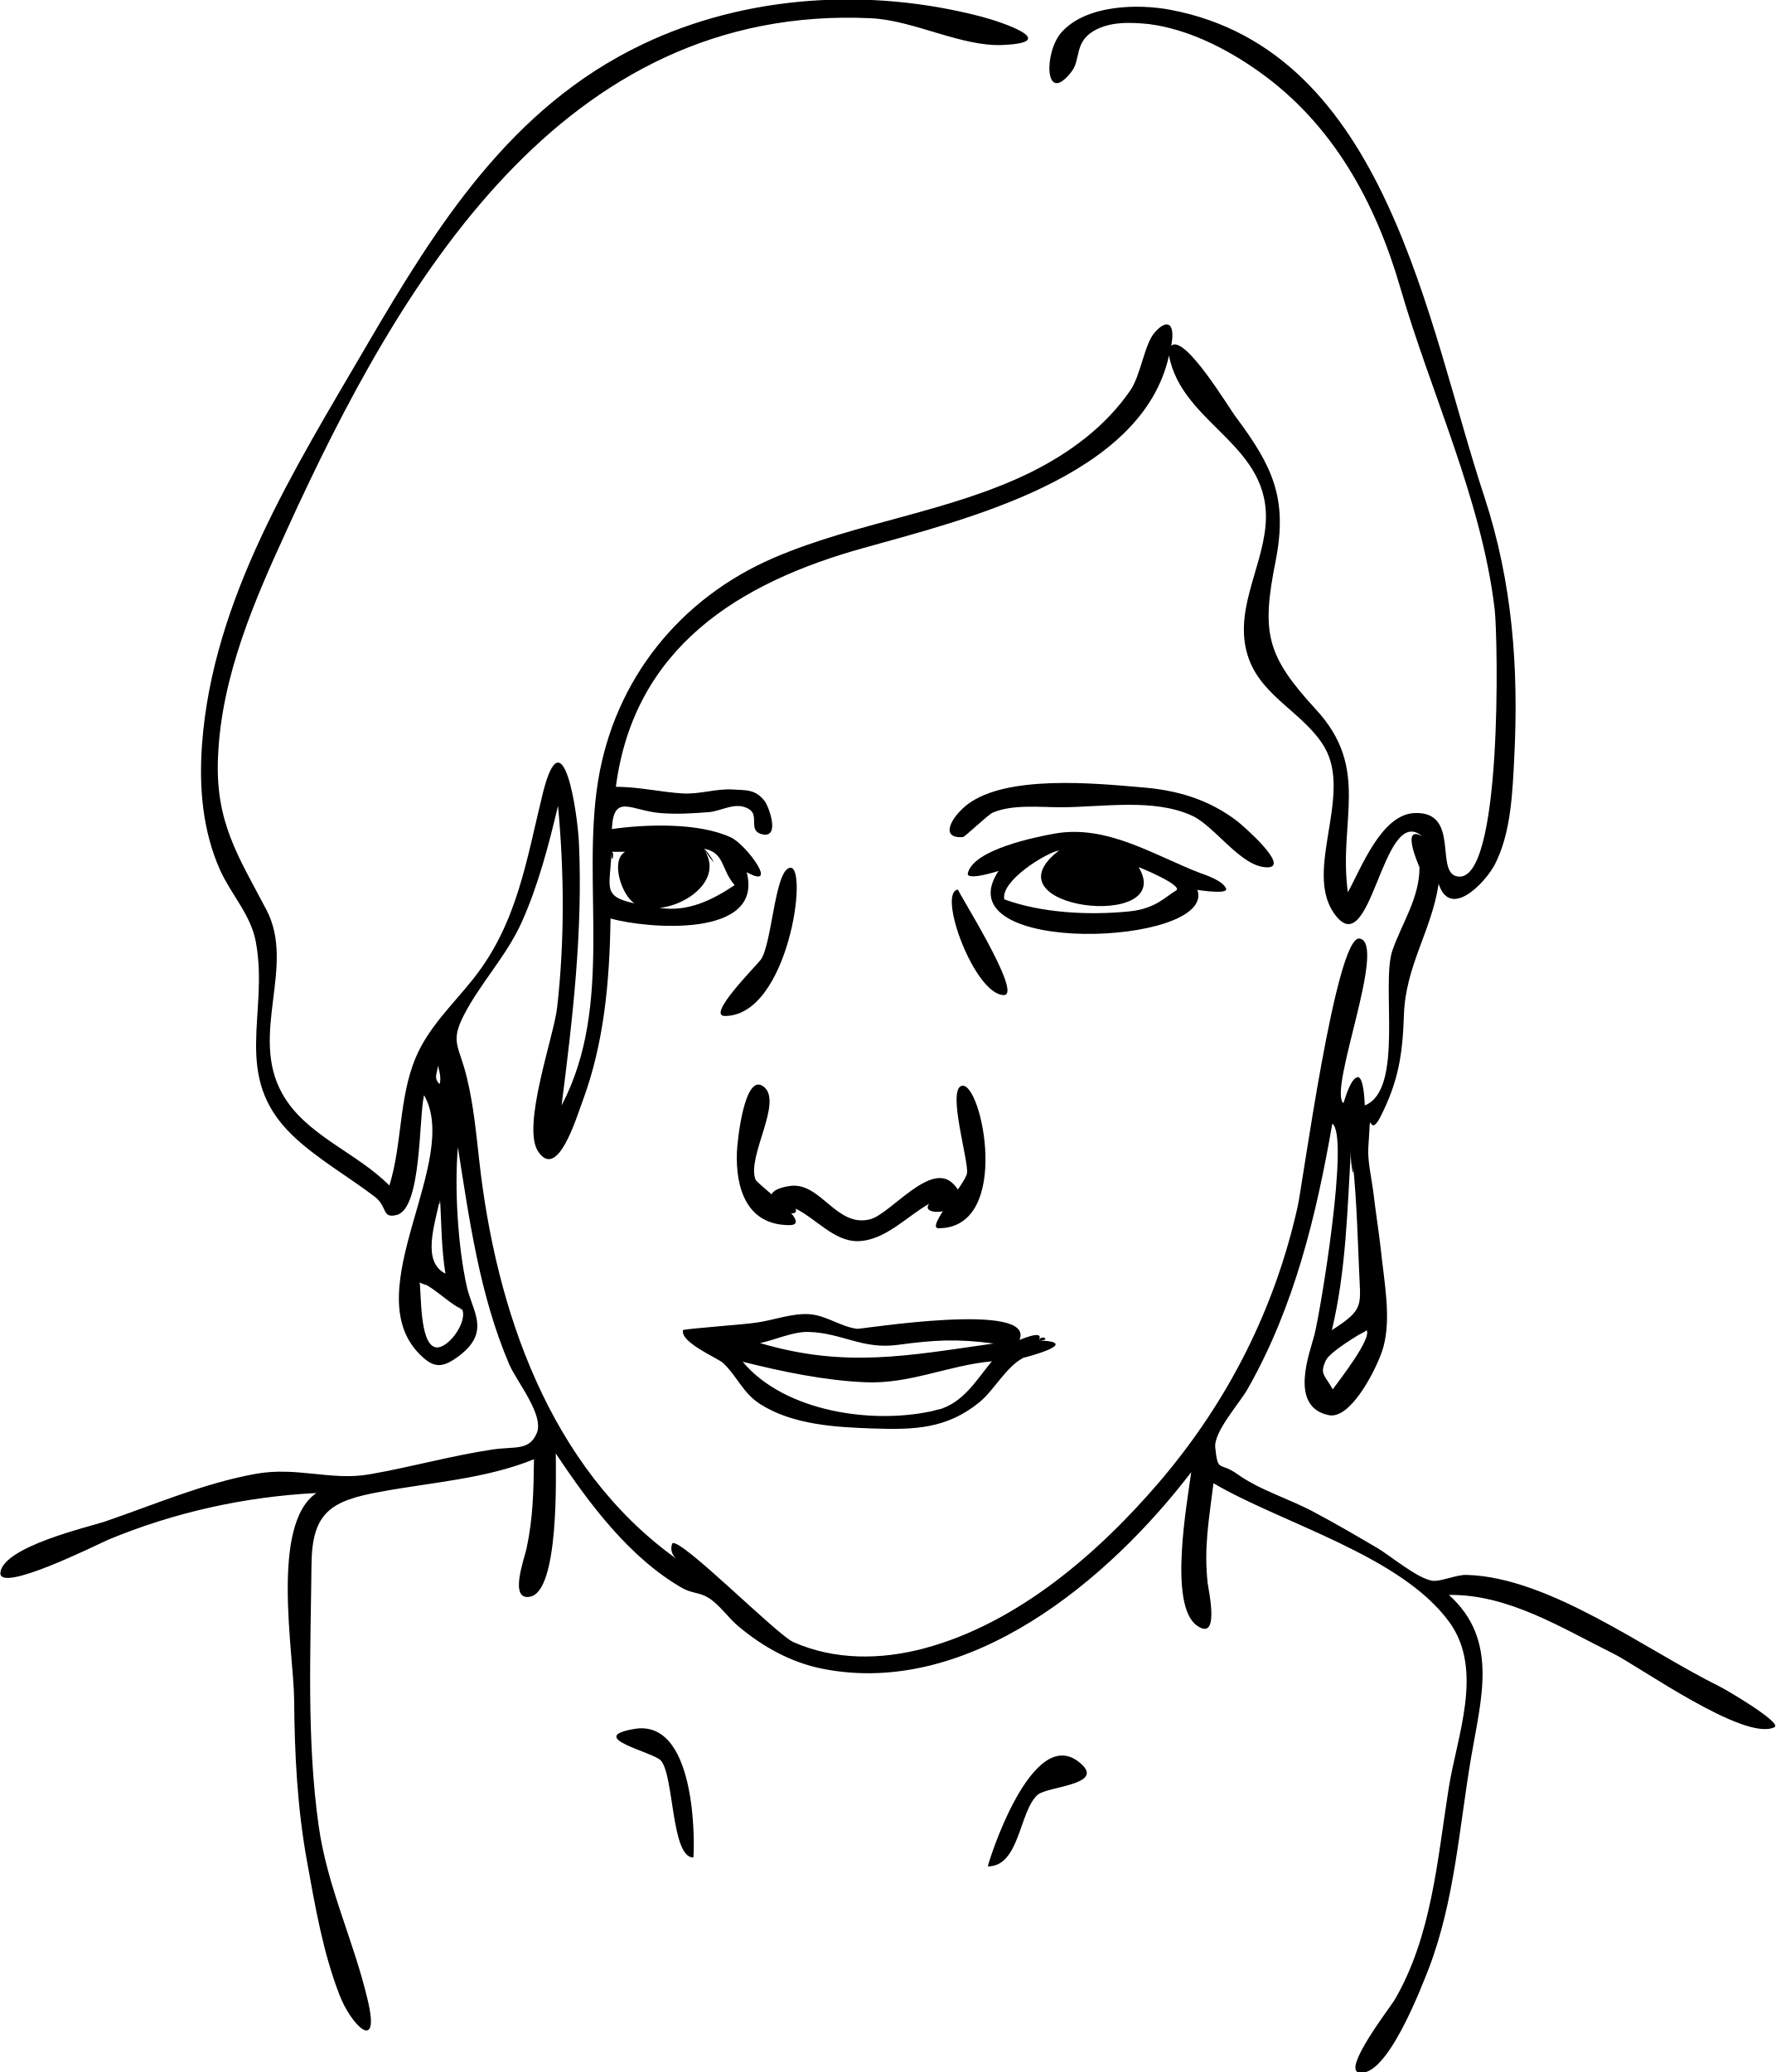
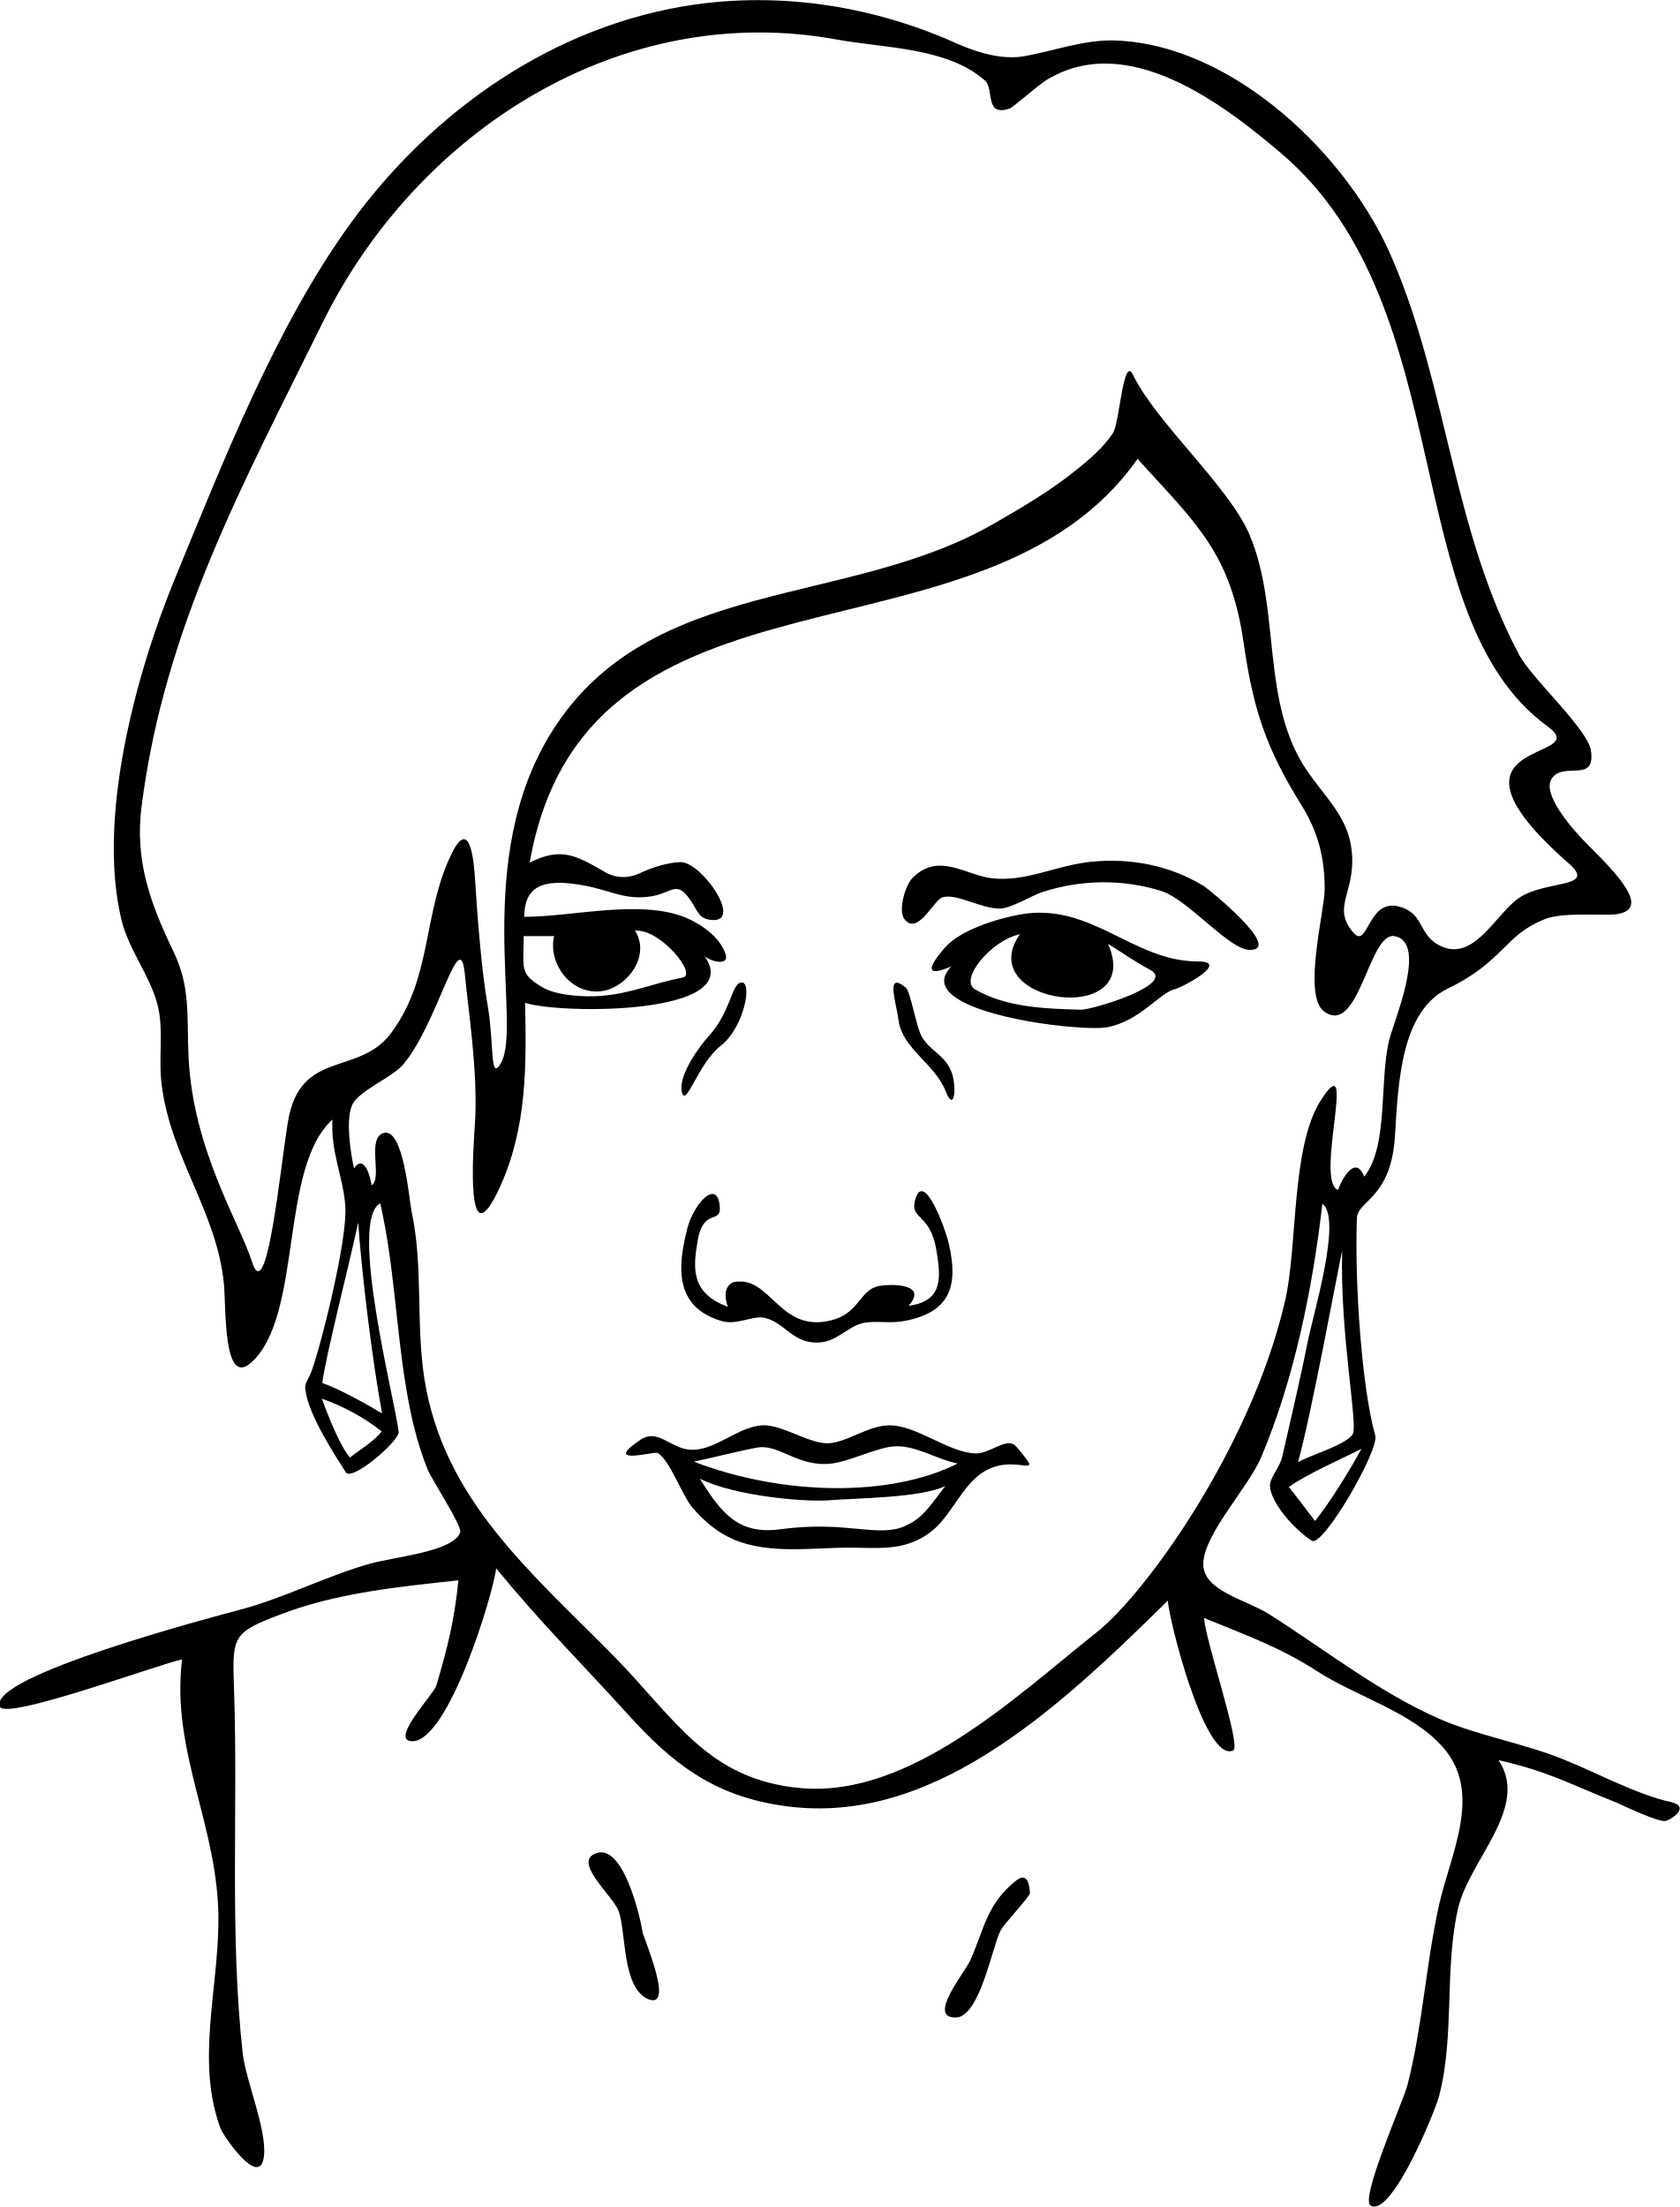
- <svg xmlns="http://www.w3.org/2000/svg" viewBox="0 0 399.1 465.6">
-   <path d="M284.8 194.9c-5.9 0-11.7-9.2-16.9-11.6-8.7-4-20.2-1.9-29.5-1.9-4.8 0-10.8-.7-15.3 1.2-1 .4-6.3 5.5-6.7 5.5-5.3.4-2.7-4.5 1.1-7.4 8.8-6.6 28.5-4.7 38.8-3.8 8.1.6 15.3 2.7 21.7 7.6 1.2.9 12.1 10.4 6.8 10.4z" />
-   <path d="M386.3 378.9c-16.4-8.1-38.1-24.5-56.7-25-2.3-.1-5.9 1.6-7.8 1.3-3.4-.6-9.2-5.5-12.2-7.3-4.6-2.7-9.2-5.4-13.9-7.9-5.6-3.1-12.6-5.1-17.7-8.8-4-2.8-4.3-.2-4.9-5.9-.4-3.6 5.6-10.1 7.4-13.4 10.4-18.4 15.3-38.7 18.9-59.4 3.9 2.6-2.6 41.8-4 47.4-.9 3.7-6 16.2 3.2 18.1 5.2 1.1 11.3-11.5 12.3-15.4 1.8-6.6.1-14.9-.6-21.9-.5-4.3-1.2-8.7-1.7-13-.4-3.1-1.3-6.8-1.1-9.9.7-11.1-.2-1.2 2.7-6.8 4-7.9 5-13.8 5.3-23 .4-11.1 6.2-18.8 7.8-29.4 2.6 8.1 10.5-.3 12.6-4.3 3.7-7.1 4-16.4 4.4-24.2 1-20.1-.4-39.1-6.7-58.4C320.7 72.9 311.8 11.4 263 2.2c-7.4-1.4-18.9-1.1-24.4 5-4.1 4.5-3.9 16.8 2.2 8.9 2.1-2.7.6-6.5 4.9-9.1 3.7-2.2 8.3-2 12.4-1.6 8.8 1.1 17.5 5.5 24.7 10.6 16.7 11.8 26.3 29.4 31.9 48.7 6.9 23.8 18.3 47.6 21.2 72.3.7 5.9 1.9 62.6-8.6 59.9-4.8-1.2.8-14.6-9.4-14.2-7.5.3-12 12.4-15 17.8-2.2-16 5.2-27.7-7.2-41.1-11.1-12.1-12.3-17.1-9-33.5 2.7-13.9-.7-21.1-8.9-32.1-1.5-1.9-11.6-18.9-14.6-16.1 1-5.1-.9-6.2-3.7-3-2.3 2.6-3.1 9.4-5.4 12.9-5.6 8.2-13.6 14.1-22.4 18.5-18.3 9-39 11.2-57.7 19.2-21.2 9.1-35.9 27.4-39.6 50.2-3.8 23.6 3.7 50.3-8.2 72.9 2.5-19.6 4.8-39.2 3.9-59-.3-6.7-3.6-29.2-8.1-11.2-3.7 15-5.7 29.2-15.6 41.7-4.6 5.8-10.1 10.9-13 17.8-3.8 9.1-3 19.4-5.9 28.7-7.4-7.5-18.9-11.3-24.1-20.7-7.4-13.3 3.1-28.5-3.5-41.2-6.4-12.2-11.6-19.8-10.9-34.6.8-18 8.1-34.8 15.5-50.9C89.8 63.5 126.3.8 195.8 4.1c9.7.5 20.4 6.5 29.7 6 12.9-.6-.1-5.1-5.1-6.4-25-6.5-52.7-4.9-76.1 6.3-29.5 14.1-46.1 40.6-62 67.8-16.1 27.6-34.5 56.7-36.9 89.5-.7 9.6.1 19.4 4.1 28.3 2.5 5.5 6.9 10 8 16.1 3 16.1-5.6 30.1 8.2 43.4 5.4 5.2 12.6 9.3 18.5 13.8 3 2.3 1.5 5 5 4.1 5.6-1.5 4.9-22 6.1-26.9 8.4 14.7-15.1 43.8-1.1 58.1 3.3 3.4 5.3 3.3 9.2.3 6.9-5.4 2.7-9.9 1.5-15.4-2-9-2.8-22.1-2-31.3 2.6 16.5 4.9 33.2 11.5 48.7 1.7 4 8 11.5 6.2 15.6-1.7 3.9-4.7 2.9-9.8 3.6-9.4 1.4-18.5 4-27.8 5.6-8.6 1.5-16.3-1.8-25.6-.1-11.6 2.1-22.7 6.9-33.8 10.7C20 343.1.9 347.5.1 353.3c-.7 5 21.7-6.2 24.2-7.3 14.9-6.2 30.9-9.7 46.8-10.5-10.4 7.1-5.1 35.8-5 46.4.1 12.3.7 24.3 2.9 36.4 1.8 10 3.6 20.5 7.3 30 2.6 6.8 9.3 13.4 6.3 1-3.1-13.2-9.1-25.4-11-39.1-2.7-19.2-1.8-39.3-1.6-58.6.1-11.9 4.5-14.4 15.6-16.4 11.3-2.1 23.7-2.9 34.4-7.3-.1 7.3-.2 13.2-1.7 20.2-.6 2.5-3.9 11.6.8 10.7 6.6-1.2 5.8-27.4 5.8-32.2 7.5 11.3 16.6 23.5 28.5 30.3 2.2 1.2 3.9.9 5.9 2.2 2.5 1.6 4.4 4.5 6.7 6.4 5.5 4.6 11.8 8.1 18.9 9.5 32.9 6.5 64.4-20.1 82.8-44.2-.9 6.9-5.2 29.9 1.3 34.5 5.1 3.6 2.7-7.4 2.4-9.5-.9-8.1.3-14.4 1.3-22.5 15.5 9.1 42.1 16.2 53 31.2 7.9 10.9 1.6 25.8-.2 37.7-2.5 15.9-3.8 33-12.1 47.2-1.1 1.8-11.6 15.4-8.1 16.3 6.3 1.5 14.1-19.1 15.8-23.4 5.8-15.2 6.8-31.5 9.5-47.4 2.2-13.1 6.3-26.4-5-36.5 13.3-.2 25.3 7.4 37 13.2 5.8 2.9 29.6 19.9 36.2 16.5 1.7-1-11-8.5-12.5-9.2-10.5-5.2 1.2.6 0 0zM303.6 258c1.2 8.9 1.4 17.9 1.8 26.9.3 8.5 1.4 9.2-6.1 14 3.2-13.3 3.5-27.3 4.3-40.9 1.3 9.7-.3 4.5 0 0zm3.5 40.9c1.3 1.8-6.3 11.5-7.6 13.3-1.9-3.4-3-3.4-1.5-6.6 1.1-2 7.4-5.7 9.1-6.7.1.2-3.9 2.2 0 0zM137.4 191.4h3.1c-3.4 1.9-.8 9.8 2.1 11.6-7.5-1.6-5.4-3.7-5.2-11.6.9 0-.1 3.6 0 0zM98 238.1c-.5-.8 1.5 3.2.8 5.5-2-1.8.5-3.4-.8-5.5 0 0 .7 1.1 0 0zm.9 31.3c.3 5.6.3 11.2 1.2 16.8-5.3-2.7-2.5-10.7-1.2-16.8.1 1.7-.3 1.5 0 0zm4.9 24.7c1.5 2.9-3.4 9.5-6.1 8.6-3.4-1.1-3-11.9-3.4-14.6 0 .3 3.2 1.2 1 .4 2.1.8 6.8 5.3 8.5 5.6.1.4-.9-.2 0 0zm157 38.6c-13.8 16.2-32.1 32.1-53.1 37.7-9.7 2.6-20.1 2.7-29.4-1.4-3.7-1.6-25.3-23.5-27.2-22.2-.5 1.2-.2 2.4.8 3.4-28.5-20.5-40.5-56-44.2-89.4-.7-6.2-1.3-12.6-2.8-18.7-1.7-7.1-3.8-7.8-.7-13.9 3.8-7.4 9.6-13.3 13.1-21.1 3.7-8.3 6-17.2 8.1-26 1.4 14.9 1.5 30.4-.2 45.3-.7 6.4-8 26.6-4.3 32.3 4.4 6.7 8.6-7.5 10-11.2 4.9-13.2 6.1-27.1 6.3-41.1 8.2 2.3 34.5 4.5 30.6-10.4 7.5 4.1-.1-6.2-3.5-7.8-7.2-3.4-19.2-3-26.8-1.9.4-8.1 4.2-4.2 10.8-3.6 3.9.3 7.1.1 10.9-.2 3-.2 6.1-2.5 9.1-.7 2.5 1.5-.4 5 3.1 5.7 4 .8 1.3-6.4.5-7.4-2.1-2.8-4.2-2.5-7.4-2.7-3.5-.2-7.3 1.1-11 .9-5-.3-10-1.5-15.1-1.5 4.1-31.3 27.6-45.9 55.8-53.7 22.4-6.3 62.5-15.8 68.5-43.2 3 15.7 23.3 20 21.7 38.2-.9 10.1-7.5 19.8-3.7 30.1 3.2 8.6 12.6 12.2 17 19.8 6.2 10.8-4.6 27.4 2 37.1 8.5 12.4 10.8-24.8 19.9-17.2-5-2.7-.6 6.9-.6 7 0 6.9-3.9 12.4-6.1 18.7-2.6 7.7 2.7 31.3-6.2 34.8 0 1.2 0-7.1-1.8-6.3-1.5.6-2.6 4.7-3 5.8-3.5-3 10-36.1 3.6-37-5.3-.7-12.8 55.6-13.9 60.3-5.1 22.8-15.5 43.5-30.8 61.5-18.8 22.2 12.3-14.5 0 0zm-102.7-142c4.8.8 3.9 4.7 7 8.2-5.1 3.4-10.6 6.1-16.9 5.1 6.1-.5 14.6-6.5 9.9-13.3.9.2 4.5 6.5 0 0z" />
-   <path d="M296.3 307.1c1 1.4.7-.6 0 0zm-133.4-78.8c-4.3 0 7.2-11.4 8.1-12.7 2.5-3.6 3.1-20 6.5-20.6 4.3-.8-.3 33.3-14.6 33.3zm106.6-32.2c-10.5-4.1-20.8-10.8-32.4-8.8-4.5.8-18.3 3.6-19.6 8.9-.5 2 7.9-.8 6.9-.5-12.9 19.4 48.9 16.9 44.7 4.3-2.6-.5 7.3 1.4 6.4-.4-.8-1.7-4.3-2.9-6-3.5-5.6-2.2.1 0 0 0zm-5.2 4c-2.4 1.4-4.6 4.1-10.5 4.7-9 .9-19.6.4-28.1-2.7-.9-4.1 9.2-10.4 12.3-11-17.2 13.2 26.5 18.2 17.9 3.8-.4-.3 10.2 4.1 8.4 5.2 2.2-1.3-.1 0 0 0zm-30.9 101.1c1.6-2.8-4.9.2-4.3-.1 3.7-8.8-35.5-2.4-36.5-2.5-3.8-.5-7-3.1-10.9-3.3-3.8-.2-8 1.4-11.7 1.9-2.3.4-16.4 1.4-16.5 1.7-.7 2.7 7.6 6.2 8.9 7.3 3.2 2.9 4.4 6.7 8.4 9.3 7.4 4.7 17 5.2 25.4 5.5 9.3.3 16.5.1 23.9-5.9 3.4-2.8 6-8 9.9-10 .2 0 13.6-3.5 3.4-3.9.8-1.5 3 .1 0 0zm-51.7-1.9c7.5.2 12.1 4 20.1 2.9 8.2-1.1 13.2-1.4 21.5-.3-19.1 2.7-33.3 5.6-52.5-.1 3.4-.7 7.4-2.6 10.9-2.5 4.9.1-2.6-.1 0 0zm29 17.5c-13.9 3.5-34.3.6-43.8-10.8 8.8 2.2 18.3 4.2 27.4 4.6 10 .5 18.8-3.8 28.6-4.7-3.5 4.2-6.4 9.4-12.2 10.9-6.9 1.7 6.1-1.6 0 0zm-18.1-37.9c-5.2 0-9.4-5.2-13.8-7.3 1.2 3.7-12-3.5-1.3-5.1 6.9-1 10.4 9.4 18 7.5 4.7-1.2 13.7-13.3 18.8-7.9 6.1 6.3-8.1 7.9-5.5 4.4-5 2.8-10 8.4-16.2 8.4z" />
-   <path d="M177.4 275.3c-9.6 0-12.1-8.3-11.8-16.4.1-2.6 1.7-17.8 5.9-14.8 4.7 3.3-3.8 15.8-1.7 21 .7 1.3 13.2 10.2 7.6 10.2zm33.5.7c-2.9 0 5.9-9.8 6.4-12.3.5-2.6-4.5-18.7-1.2-19.7 4.5-1.3 11.5 32-5.2 32zm14.7-52.4c-6.6 0-15.1-23.2-10.3-23.7-.4 0 14.7 23.7 10.3 23.7zm-69.8 193.8c-5 0-4.3-18.5-7.3-21.8-1.7-1.9-17.2-5.2-5.9-7.1 14.7-2.4 13.4 28.9 13.2 28.9zm66.2 2c-.2 0 10-33.1 21-23 5.2 4.7-7.6 5-9.8 6.9-4.2 3.7-4 16.1-11.2 16.1z" />
+ <svg xmlns="http://www.w3.org/2000/svg" viewBox="0 0 365.3 480">
+   <path d="M363.6 392c-8.2-1.9-15.9-6.3-23.7-9.4-8.7-3.5-18.4-5.1-26.7-8.7-13.3-5.8-25.1-15.2-37.3-22.9-4.9-3.1-14.3-5-14.2-10.9.1-6.5 9.9-16.7 12.6-23.2 7.2-17 11.2-36.9 13.3-55.1 4.4 3.2-2.1 24.3-3.3 30.5-1.2 6.2-4 18.3-5.4 24.4-.6 2.6-2.8 4.7-2.7 6.5.2 3.8 5.5 9.6 9.1 11.9 2.4 1.5 14.7-19.7 13.8-22.9-2.9-10.2-4.5-32.8-4-47.2.1-4 7.5-4.2 8.3-18.1.7-11.5 1.3-27 11.5-31.9 12.3-6 12.2-11.6 21.1-15.1 3.8-1.5 11.4-.8 14.9-1 8.9-.7.5-9.1-5.6-15.2-3.9-3.9-10-11.2-7.8-14.4 2.6-3.8 9.6 1.2 8.5-6.1-.7-4.6-12.7-15.5-15.5-20.6-14.5-27-15.7-58.4-27.6-86.1-9.4-22.5-34.7-46.9-60.5-47.7-6.6-.2-13.3 2.3-19.5 3.4-7 1.3-14.6-2.7-17.7-4C188.1 1.1 169.4-1.6 151 1c-30.4 4.4-56.9 23-74.7 47.5-16.2 22.3-27.7 51.7-38.2 77.2-8.6 20.9-17 52.1-11.7 74.3 1.7 7 6.8 12.9 8.1 19.6 1 5 0 10.7.6 15.8 1.8 16.1 12 27.9 13.6 43.8.5 5.5-.2 22.9 6.1 17 11.1-10.4 5.9-42.2 17.5-52.7-.4 7.2 2.4 12.6 2.8 18.9.5 7-5.1 29.6-7.3 35.7-.8 2.2-1.6 2.6-1.4 4.1.7 5.8 7 15.1 8.8 18 1.3 2.1 11.7-6.8 11.5-8.8-.7-6.5-11-46-4-49.7 3 13.2 3.4 26.7 5.6 40 1 6.1 2.4 12.2 4.7 17.9.8 2 7.5 12.3 7.1 13.6-1.3 4.3-14.5 5.4-19.7 6.9-9.5 2.7-18.7 7.5-28.2 10C46.6 351.6-3 364.6 0 371.2c1.3 3 34.4-9.2 39.6-10.3-2.5 20.3 8.1 36.6 7.9 57.1-.1 15.1-4.9 30.7.5 45 .6 1.5 8.5 13.2 9.4 6 .7-5.7-3.9-16.4-4.6-22.3-2.9-26.1-1-53-1.9-79.2-.4-11.8-.5-12.4 10.7-16.6 12-4.5 25.2-5.8 38.1-7.2-.9 8.8-2.3 14.4-4.8 22.9-.6 1.9-10.1 11.8-5.4 12.1 8 .5 17.9-32.5 18.4-37.6 10.2 12.4 18 20 28.7 31.8 9.5 10.5 18.3 17.4 32.8 19.7 32.4 5.3 59.9-20.1 84.6-44.5 0 3.3 8 35.5 14.2 32.6 1.9-.9-6.3-24.6-6.3-28.8 9.2 3.8 16.4 6.3 24.6 11.6 8.5 5.5 20.6 8.8 27.4 16.6 8.6 9.9 1.6 23-.9 34.1-2.9 13-3.6 26.4-6.9 39.3-.9 3.5-10.4 24.8-8 26.2 4.6 2.6 14.1-20.7 14.9-23.9 3.4-13.1 1.1-27.6 4.1-40.7 2.4-10.6 15.7-22 8.8-32.3 11.2 2.6 15.2 5.1 25.8 9.3.9.4 9.4 4.5 10.7 3.9 1.5-.5 5-3.1 1.2-4-3.3-.8 1.2.2 0 0zm-71.7-120c-.5 18.3 3.5 37.9 2.3 39.9-1.3 2.3-9.3 4.6-11.9 6.1 2.9-10.3 8.8-42.5 9.6-46zm-11.6 51.4c4.1-2.9 11.3-6 15.8-8.3-2.5 4.6-6.8 11.6-10.1 15.7-.4-.5-4.2-5.6-5.7-7.4zM62.6 244.1c-1.7 10.5-4.6 40.5-7.8 30.3-2.7-8.5-12.9-24.4-13.8-44.7-.4-8.6.5-15-3.3-22.8-5.2-10.8-8.4-20-6.9-31.6 5-39.1 22.2-70.3 39.5-105.4C90.9 28.4 135.1 0 182 8.6c10.5 1.9 24 1.7 32.2 8.9 2.1 1.8-.2 8 5.4 6.1.7-.2 6.3-5.2 8-6.2 17.5-10.7 38.2 5 51.1 16C318 66.9 303.6 134 336.6 158c10.6 7.7-27.1 2 4.6 29.8 6.3 5.5-5.2 3.5-11 7.6-5.1 3.6-10 14.6-17.7 9.9-4.1-2.5-2.9-6.9-8.5-8.2-6.5-1.5-6.5 9.3-9.6 5.8-5.2-5.9 1.1-9.1-.6-19.1-1.1-6.4-5.6-10.5-9.2-15.7-10.6-14.9-5.9-35.3-12.8-51.7-4.4-10.5-20.4-24.5-25.4-34.9-2.1-4.3-2.9 10.3-4.3 12.6-2 3.1-5 5.7-7.9 8-5.5 4.5-11.8 8.2-17.9 11.7-31.8 18.5-74.8 11.3-96.2 45.2-17.6 27.9-6.5 63.7-11.1 72.1-2.5 4.5-1.5-3.9-2.9-12.2-1.4-7.8-2.3-19.9-2.8-27.9-.5-7.6-2-12.9-6-3.3-5.2 12.4-3.7 25.1-11.9 36.5-7 10.2-20.2 3.6-22.8 19.9zm68.6-28.6c5.5-1 10.3-7.8 6.9-13.1 5.6-.4 13.6 9.6 10.4 10.2-6.7 1.3-11.2 3.5-17.9 4-3.4.3-9.4-.1-12.3-1.7-5.5-3.1-4.4-4.2-4.4-11.3h6.6c-1.4 6.3 4.1 13.1 10.7 11.9 6.3-1.1-8.4 1.5 0 0zM70 304.2c4.6 1.6 9.2 4.1 13 7.1-1.5 2.1-4.9 4.1-6.9 5.7-2-2.3-4.5-8.4-6.1-12.8zm7.9-38.3c.8 11.4 3.1 30.3 5.2 41.5-3-1.8-9.6-5.5-13-6.6.7-5.8 5.7-25.1 7.8-34.9zm160.5 89.2C221 368.9 198 391 174.2 388.9c-20.2-1.8-27.3-15-40.5-28.5-18.1-18.4-37.2-34.1-41.4-60.5-1.9-12.3-.2-24.4-2.8-36.5-.5-2.3-1.7-18.1-6-17-3.9 1-.2 10-2.7 11.4-.1-1.3-1.5-7.1-3.8-3.7-.8-3.4-1.9-11-.3-14 1.6-3 8.5-5.7 11-8.6 7.6-9 12.3-30.9 13.4-19.6.7 7.5 2.9 21.4 2.2 32.4-.4 5.8-2.2 30.7 5.5 13.7 5.8-12.8 5.7-26.2 5.4-39.9 7.4 2.5 48.3 2.8 39-10.2.9 1 5.5 2.5 4.6-.4-1.2-3.7-5.3-6.5-8.6-7.9-9.9-4.1-24.6-.2-35.2-.2.1-6.3 3.5-8.6 13.1-6.8 5.9 1.1 8.9 3.3 14.8 2.3 4.4-.8 5.3-3.6 8.4 1.1 1.5 2.2 1.7 4 4.8 4.1 6.2.2-2.2-12.2-6.9-12.6-2.8 0-6.5 1.2-9 2.4-2.1 1-5 1.4-7.9-.4-6.1-3.5-9.3-5.3-16.1-1.9 12.3-70.1 98.5-39.8 132.2-87.8 12.8 14.1 20.3 20.5 23.1 40.2 2.1 14.6 5 23 12.6 35.2 3.6 5.8 5 11.4 5 18.2 0 4.7-4.9 23.2-.1 26.6 7.6 5.5 9.7-17.4 15.3-16.4 6.8 1.2.7 16.4-.8 21.3-2.8 8.8-.2 24-5.8 31-2.1-5.3-5.3 1.6-5.7 2.9-5.2-1.9 4.5-32.4-3.8-19.4-6.5 10.3-4.9 31.9-7.8 43.9-7.5 31.9-30.5 63.6-41 71.8z" />
+   <path d="M271.8 206.6c7.4 0-8.9-13.2-10-13.9-7.4-4.5-15.8-6.1-24.3-5.3-8 .8-14.3 4.5-21.9 3.6-5.6-.7-11.5-5.7-17.1-.1-1.7 1.7-3.2 7.2-1.8 9 2.8 3.7 6.3-4 8.2-4.7 2.9-1.1 8.8 2.6 12.7 2.4 2.4-.1 7-2.9 9.1-3.6 8.4-2.7 17.6-2.9 26.2-.1 5.8 2.1 14.5 12.7 18.9 12.7zm-115 20.8c5.1-4 7-14.3 4.3-13.7-2.1.5-2.1 6.3-7 11.7-1.6 1.7-6.7 8.4-5.8 12.1.9 3.6 3.4-6.1 8.5-10.1z" />
+   <path d="M260.5 209.1c-14.2 0-23.2-13-38.7-10.2-4.9.9-12.9 3.3-16.3 7.2-1.1 1.3-6.6 7.5 1.4 4.1-9.6 9.8 27.9 14.4 34 13.2 7-1.4 11.2-7.3 14.4-8.2 1.4-.2 12.6-6.1 5.2-6.1zm-10.4 1.8c6.1 3.2-12.9 8.8-15 8.7-7.7-.2-16.3-.5-23-4.4-3.7-2.1 3.6-10.8 9.7-12-10.5 15.2 27.2 20.4 19.2 2.1 2.5 1.5 5.7 3.8 9.1 5.6zM221 314.6c-1.9-2.3-5.8 1.7-8.9 1.5-5.9-.2-13-6.3-18.9-6.1-4.8.2-9.1 3.8-13.2 3.9-4 0-9.2-3.6-13.4-3.9-5.6-.3-10.8 5.6-16.4 5.3-4.4-.2-7.1-4.8-11-2.1-8.4 5.7 3.1 2.4 3.8 2.8 2.7 1.5 5.3 9.2 7.6 11.9 2.6 3 5.3 5.3 8.9 6.9 8 3.4 17.6 1.7 26 1.8 6.4.1 11.6.6 16.9-3.4 4.5-3.4 6.8-10.3 11.7-13.2 7.1-4.2 13.7 2.6 6.9-5.4zm-40.1 3.7c3.6-.4 9.5-3.3 13.2-3.7 4.8-.5 9.5 2.8 14.2 3.7-14.7 7.4-38.1 7-57.4-.4 2.1-.4 11.8-2.8 14-3.1 4.6-.7 8.8 4.4 16 3.5zm16.4 13.4c-6.2 3-12.7-1.1-27.6.9-9 1.2-12.7-3.3-17.5-11 7.6 3.8 22.9 5.1 28 4.7 6.2-.5 20-.5 25.4-3.1-2.6 3.2-4.4 6.6-8.3 8.5-2.8 1.3 2.7-1.4 0 0zm8.4-94.3c1.9 4.9 2.5-1.4 1.1-4.6-1.5-3.5-4.6-4.2-6.4-7.5-1.1-1.9-2.4-9.7-3.4-10.5-4.6-3.8-2 3.5-1.6 7 .8 6.3 8 9.6 10.3 15.6.3.8-1.5-3.9 0 0zm-66 182.6c-.4-2.8-4.3-20.1-10.6-16.7-4.1 2.2 4.5 9.3 5.5 12.5 1.6 4.7.7 16.6 6.4 19 5.8 2.3-1-13.1-1.3-14.8-.8-6 .6 4.2 0 0zm81.3-11c-6.3 5-6.9 10.3-9.9 17.2-1.3 2.9-9.5 12.6-3.3 12.6 5.3 0 8-15.5 9.8-18.9.8-1.6 6.5-7.5 6.4-8.2-.1-1.2-.3-4.8-3-2.7-6.3 5 .9-.7 0 0zm-61.6-130.1c-2 .9-1.8 3.5-1.1 5.3-8-2.9-7.6-8.3-6.6-14.2 1.3-7.8 5.4-3.3 4.8-8-.7-5.5-5.6-.2-7 5.1-2.1 8.2-3 17.1 7.4 20.2 3.3 1 6.7-1.2 9.3-.7 4.3.9 6.1 5.4 11.4 5.4 4.5 0 6.5-3.5 10.3-4.3 2.8-.5 5.6.2 8.8-.4 10.1-1.9 11.8-7.8 9.6-17-.7-3.1-5.5-16.2-7.3-9.2-1.1 4.2 3.2 2.7 4.6 10.5 1.1 6.4 1.5 11.4-6 12.4 4.8-5.3-5.5-4.8-7.2-4.1-3.6 1.3-3.8 5.9-9.8 7.3-11.3 2.7-13.1-10.2-21.2-8.3-1.3.3 3.2-.7 0 0z" />
</svg>
